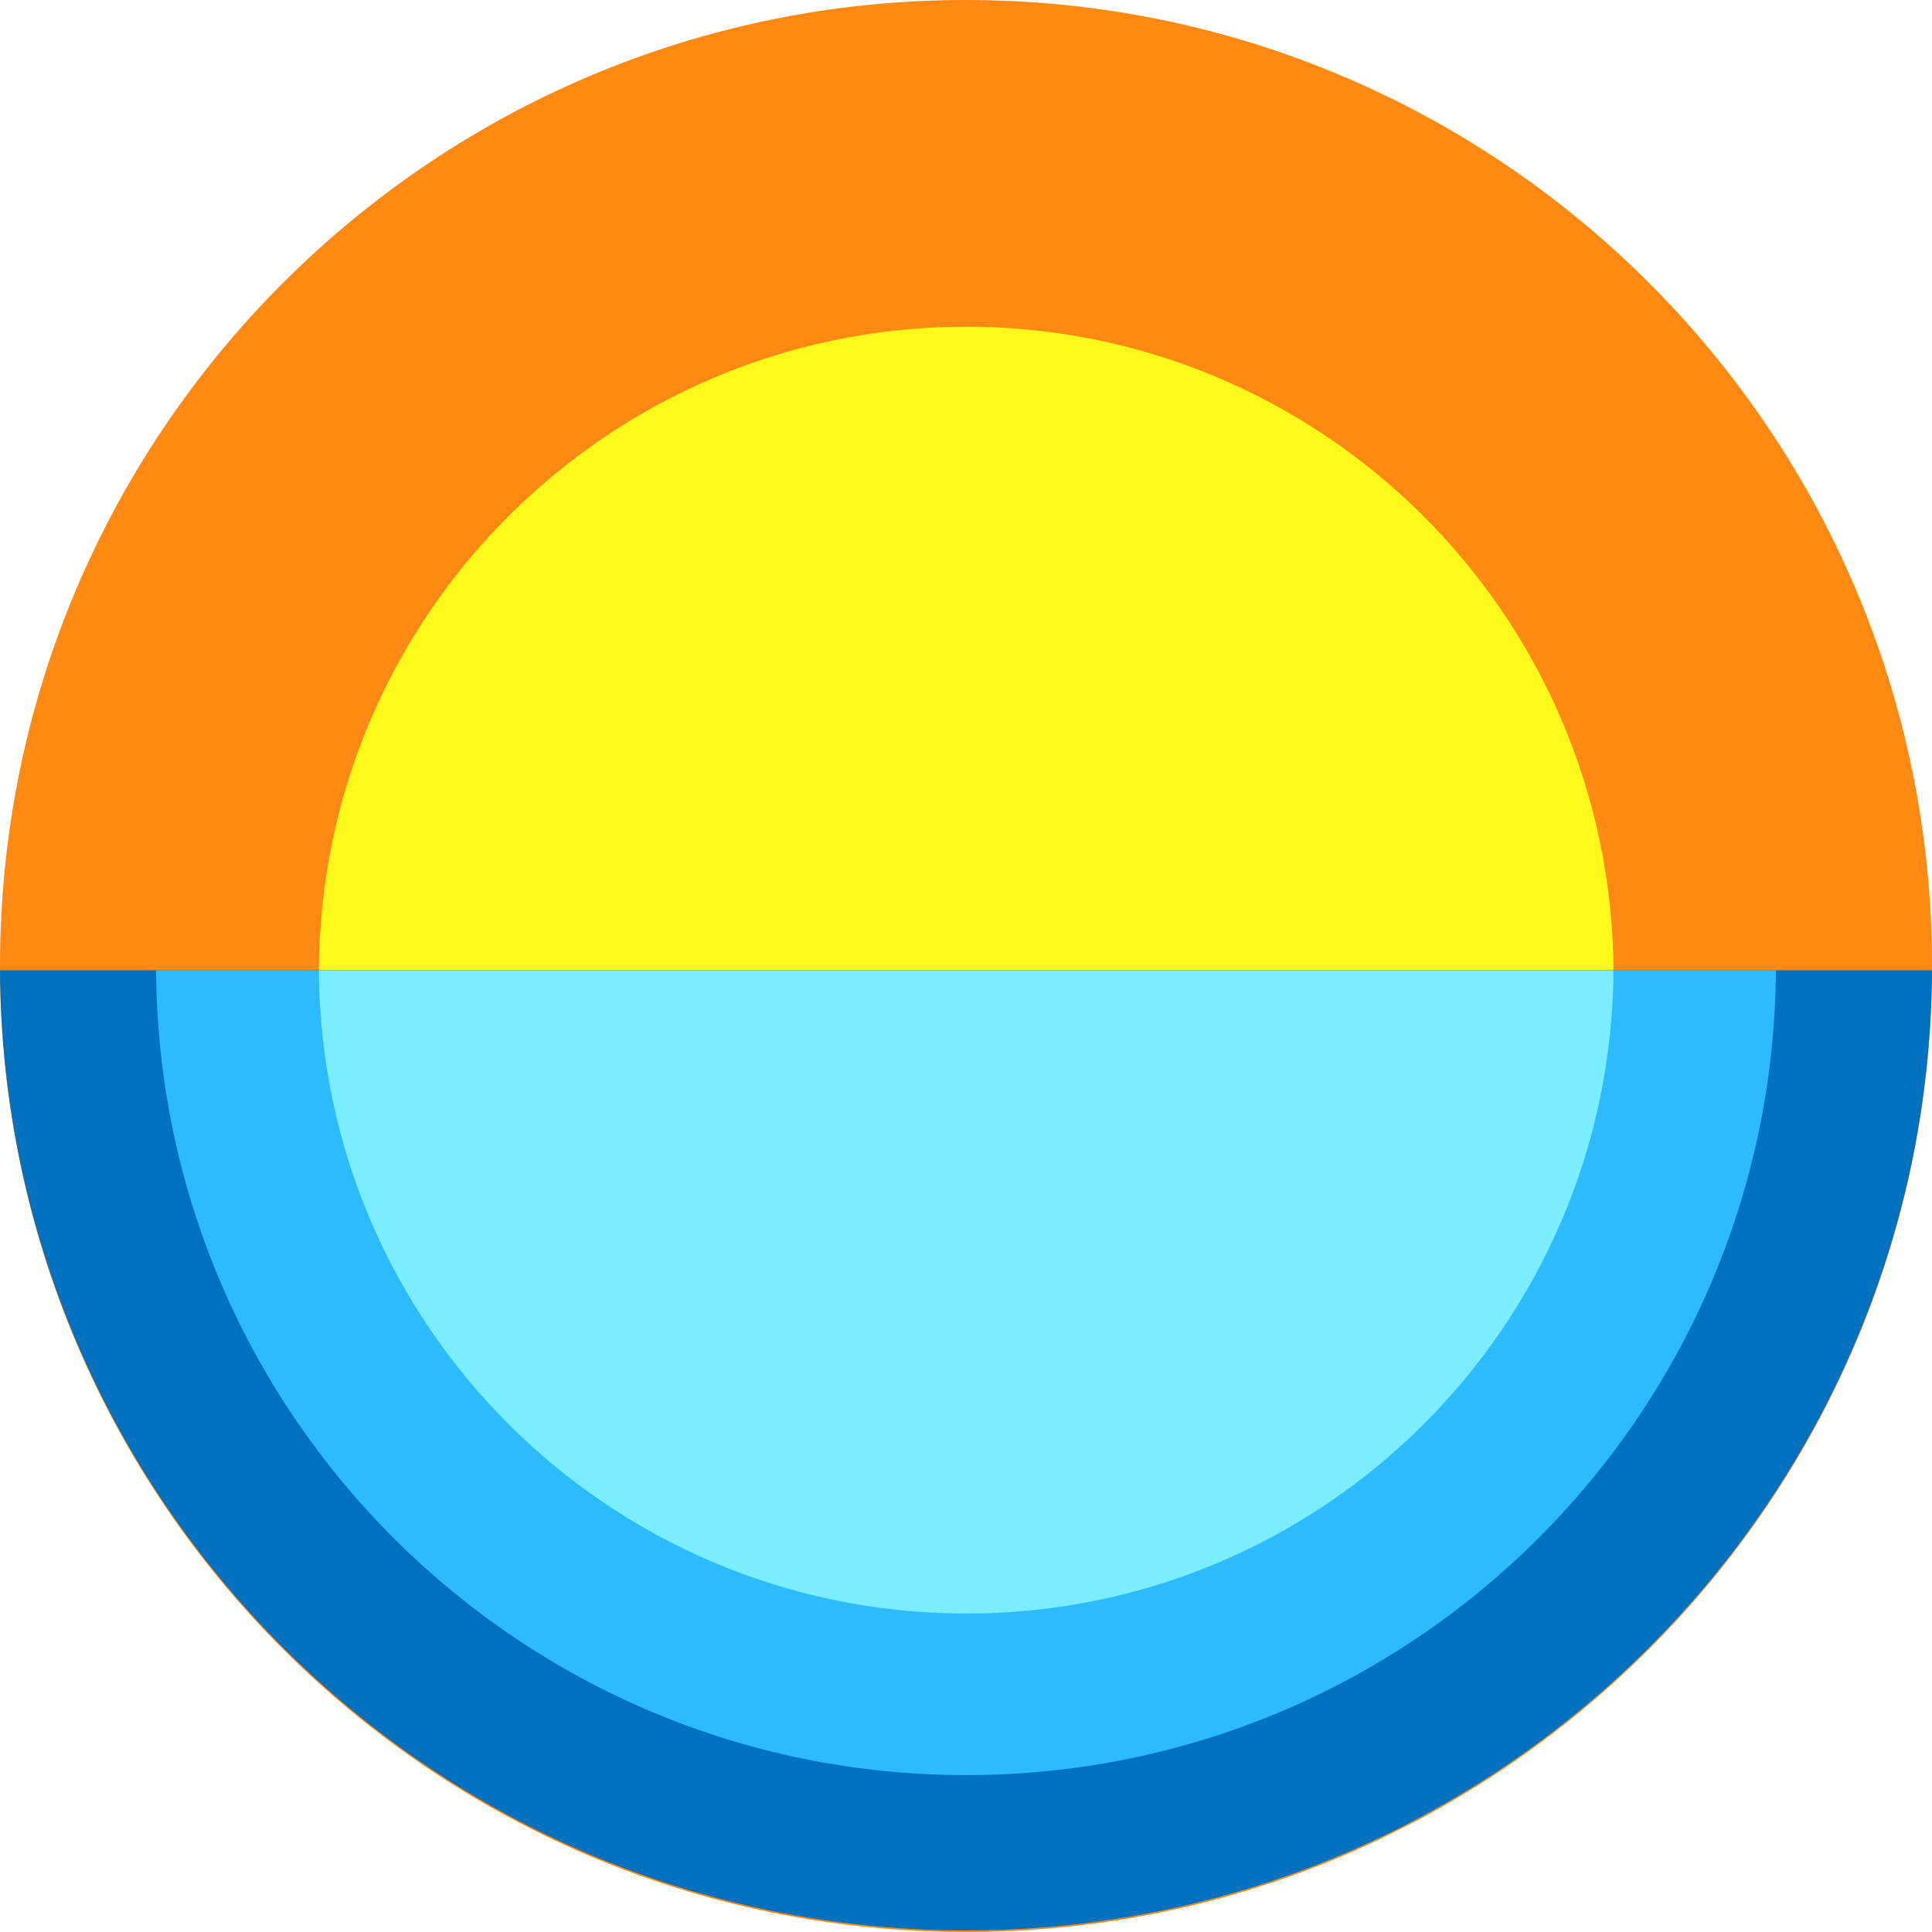
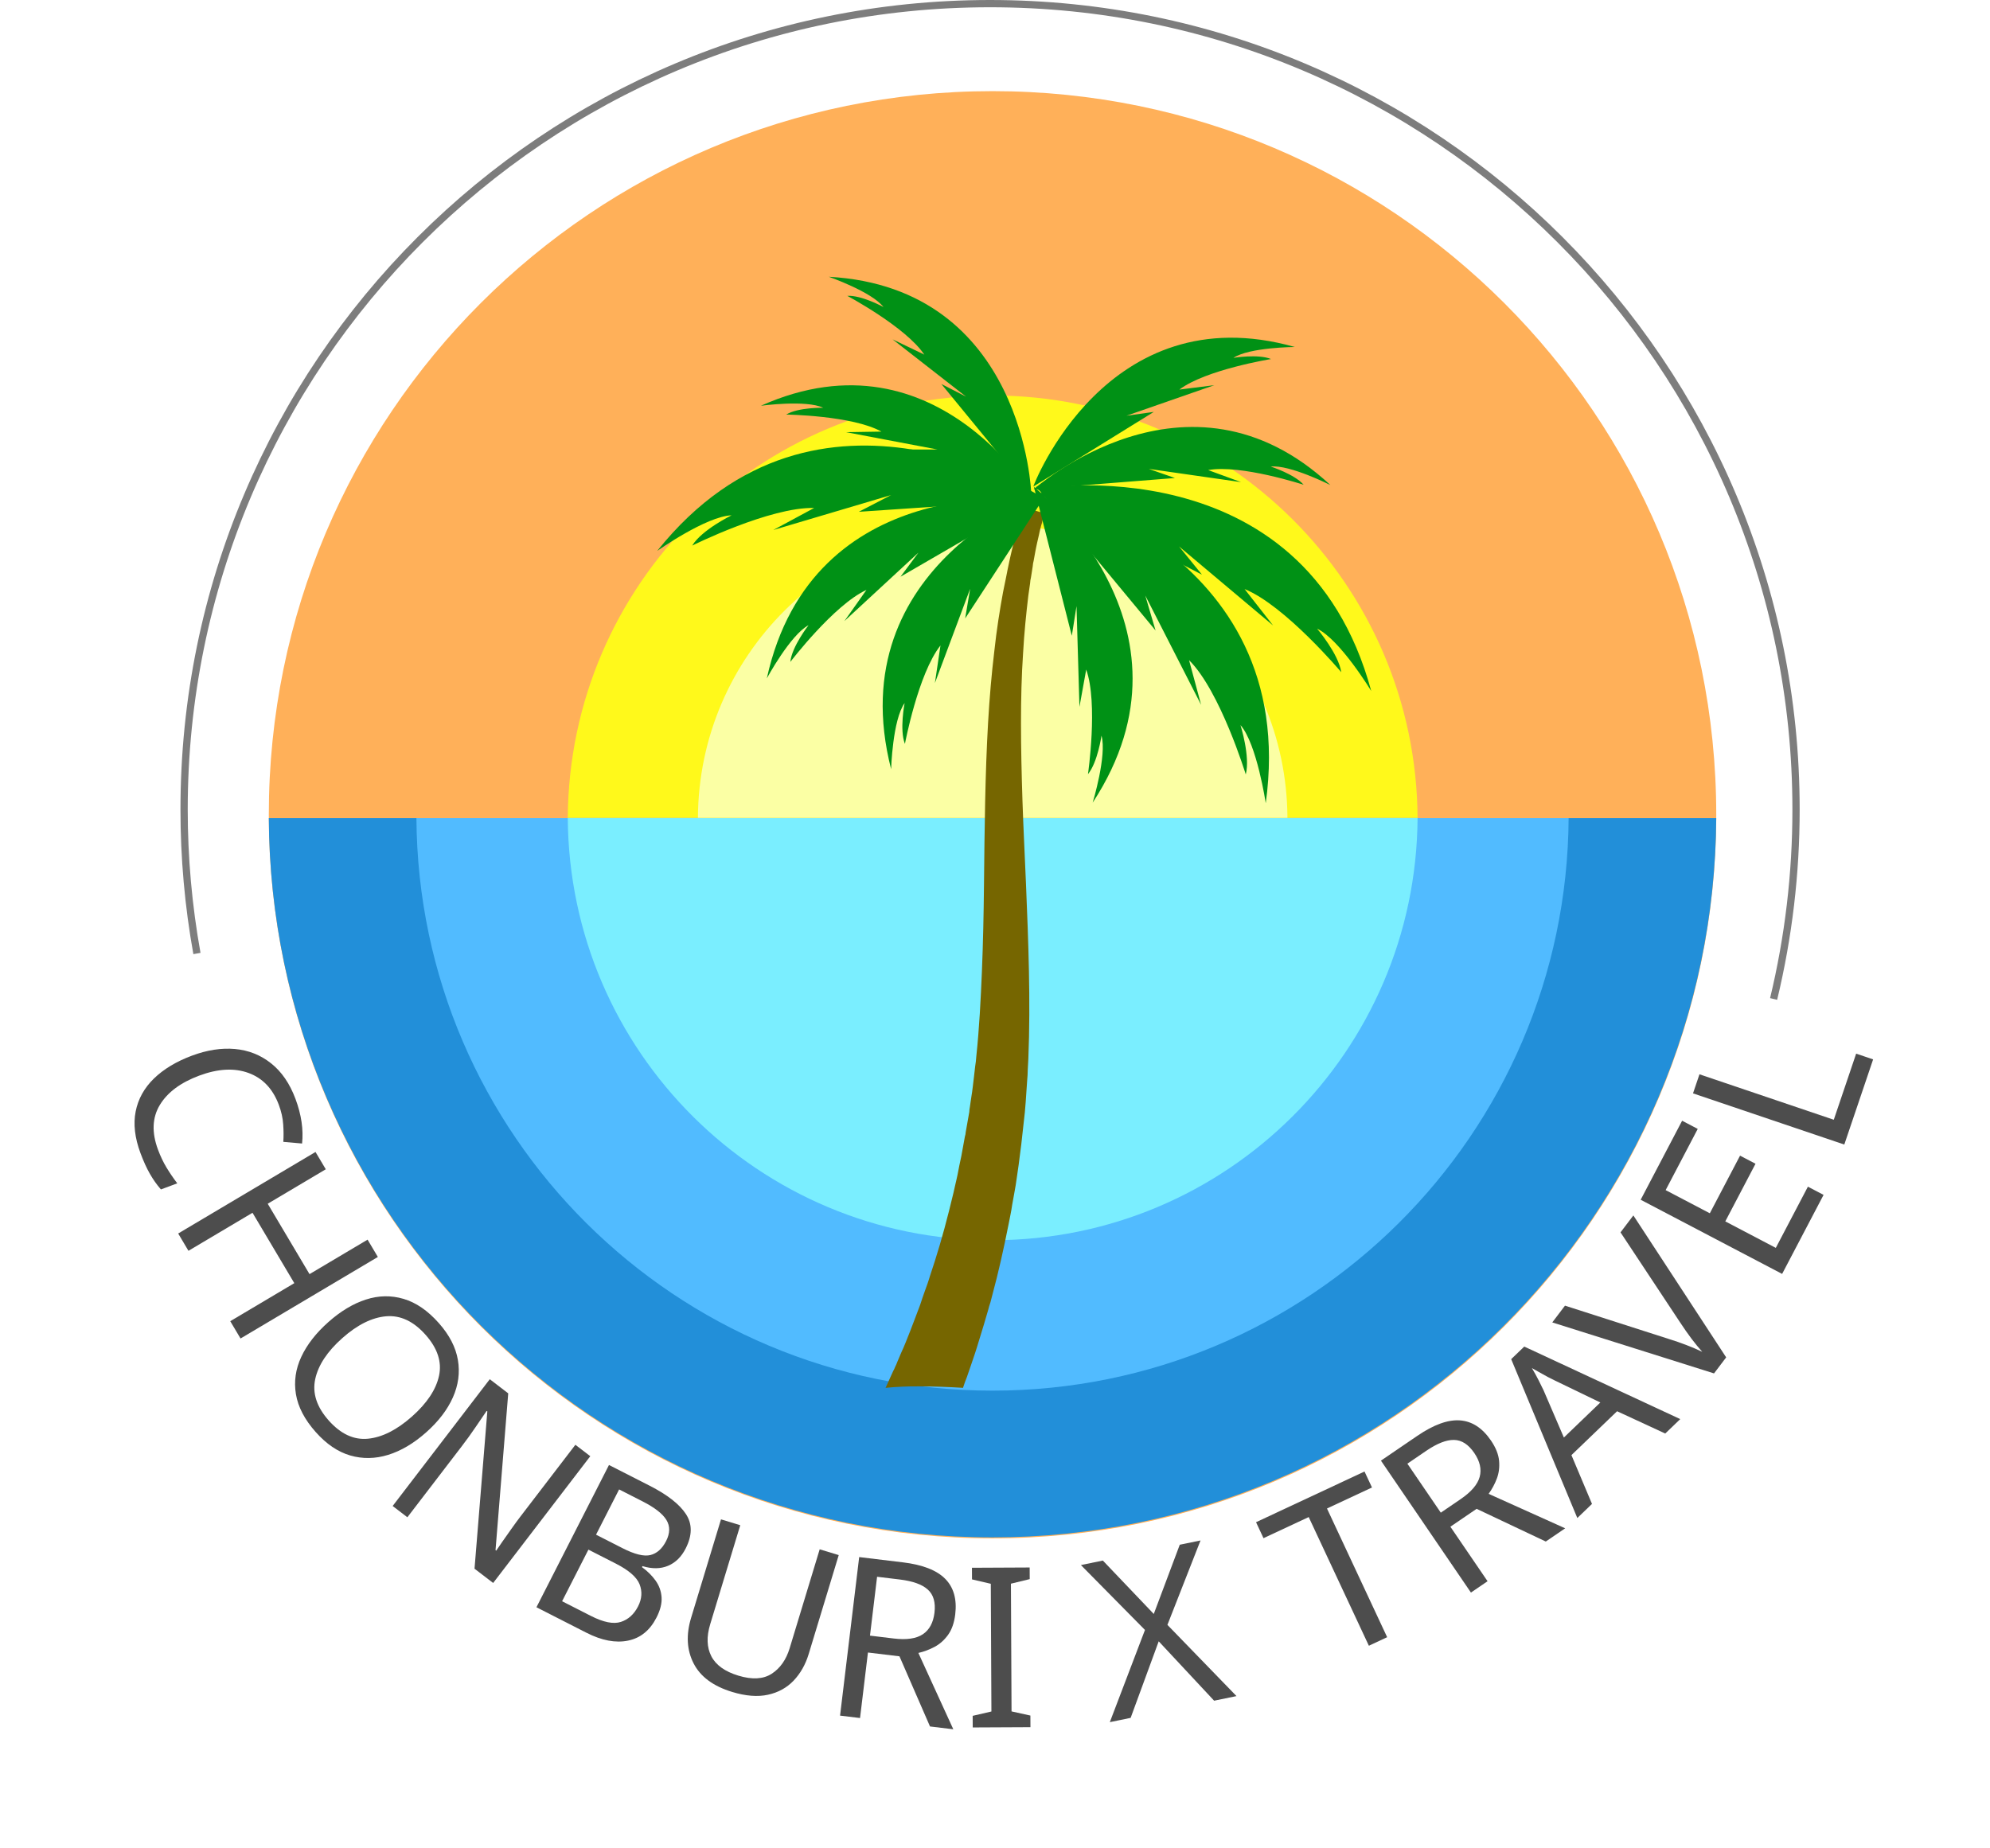
- <svg xmlns="http://www.w3.org/2000/svg" version="1.1" id="Layer_1" x="0px" y="0px" viewBox="0 0 495 495" style="enable-background:new 0 0 495 495;" xml:space="preserve">
-   <style type="text/css">
- 	.st0{fill:#FF8912;}
- 	.st1{fill:#0071BF;}
- 	.st2{fill:#2DBBFF;}
- 	.st3{fill:#7AEEFF;}
- 	.st4{fill:#FFF91B;}
- </style>
-   <circle class="st0" cx="247.5" cy="247.5" r="247.5" />
-   <path class="st1" d="M495,248.6c-0.8,136-111.3,246-247.5,246c-136.2,0-246.7-110-247.5-246H495z" />
-   <path class="st2" d="M455,248.6c-0.7,114-93.3,206.2-207.5,206.2c-114.1,0-206.8-92.2-207.5-206.2L455,248.6z" />
-   <path class="st3" d="M413.4,248.6c-0.6,91.6-75.3,165.4-166.9,164.8c-90.8-0.6-164.3-74-164.8-164.8H413.4z" />
-   <path class="st4" d="M413.4,248.6C412.8,157,338.1,83.2,246.5,83.7c-90.8,0.6-164.3,74-164.8,164.8H413.4z" />
+ <svg xmlns="http://www.w3.org/2000/svg" id="Layer_1" data-name="Layer 1" viewBox="0 0 548.425 509.205">
+   <circle cx="273.53" cy="224.572" r="199.451" style="fill: #ffb059" />
+   <g>
+     <path d="M39.276,274.32a223.436,223.436,0,0,1-3.538-39.703C35.738,111.945,135.183,12.5,257.854,12.5s222.117,99.445,222.117,222.117a222.689,222.689,0,0,1-6.177,52.237" transform="translate(14.99854 -11.5)" style="fill: none;stroke: #7d7d7d;stroke-miterlimit: 10;stroke-width: 2px" />
+     <text transform="translate(30.90501 295.1578) rotate(69.55186)" style="isolation: isolate;font-size: 61.651px;fill: #4d4d4d;font-family: Sarabun-Regular, Sarabun">C</text>
+     <text transform="matrix(0.51059, 0.85983, -0.85983, 0.51059, 46.04803, 334.8533)" style="isolation: isolate;font-size: 61.651px;fill: #4d4d4d;font-family: Sarabun-Regular, Sarabun">H</text>
+     <text transform="matrix(0.66365, 0.74805, -0.74805, 0.66365, 71.45003, 376.2722)" style="isolation: isolate;font-size: 61.65px;fill: #4d4d4d;font-family: Sarabun-Regular, Sarabun">O</text>
+     <text transform="matrix(0.79388, 0.60808, -0.60808, 0.79388, 103.4613, 411.4694)" style="isolation: isolate;font-size: 61.65px;fill: #4d4d4d;font-family: Sarabun-Regular, Sarabun">N</text>
+     <text transform="translate(142.5072 440.3001) rotate(27.01347)" style="isolation: isolate;font-size: 61.65px;fill: #4d4d4d;font-family: Sarabun-Regular, Sarabun">B</text>
+     <text transform="translate(180.6091 459.2997) rotate(16.88436)" style="isolation: isolate;font-size: 61.65px;fill: #4d4d4d;font-family: Sarabun-Regular, Sarabun">U</text>
+     <text transform="matrix(0.9928, 0.11975, -0.11975, 0.9928, 225.5705, 472.1703)" style="isolation: isolate;font-size: 61.65px;fill: #4d4d4d;font-family: Sarabun-Regular, Sarabun">R</text>
+     <text transform="translate(265.6055 476.163) rotate(-0.27721)" style="isolation: isolate;font-size: 61.65px;fill: #4d4d4d;font-family: Sarabun-Regular, Sarabun">I</text>
+     <text transform="translate(305.6107 474.7385) rotate(-11.62632)" style="isolation: isolate;font-size: 61.65px;fill: #4d4d4d;font-family: Sarabun-Regular, Sarabun">X</text>
+     <text transform="matrix(0.9059, -0.42348, 0.42348, 0.9059, 364.2395, 459.7093)" style="isolation: isolate;font-size: 61.65px;fill: #4d4d4d;font-family: Sarabun-Regular, Sarabun">T</text>
+     <text transform="matrix(0.82619, -0.56339, 0.56339, 0.82619, 400.4306, 442.3414)" style="isolation: isolate;font-size: 61.65px;fill: #4d4d4d;font-family: Sarabun-Regular, Sarabun">R</text>
+     <text transform="matrix(0.72098, -0.69295, 0.69295, 0.72098, 434.6944, 418.4212)" style="isolation: isolate;font-size: 61.65px;fill: #4d4d4d;font-family: Sarabun-Regular, Sarabun">A</text>
+     <text transform="translate(462.8742 391.0902) rotate(-52.84617)" style="isolation: isolate;font-size: 61.65px;fill: #4d4d4d;font-family: Sarabun-Regular, Sarabun">V</text>
+     <text transform="matrix(0.46443, -0.88561, 0.88561, 0.46443, 488.3564, 356.4362)" style="isolation: isolate;font-size: 61.65px;fill: #4d4d4d;font-family: Sarabun-Regular, Sarabun">E</text>
+     <text transform="translate(506.3529 321.1493) rotate(-71.30343)" style="isolation: isolate;font-size: 61.65px;fill: #4d4d4d;font-family: Sarabun-Regular, Sarabun">L</text>
+   </g>
+   <path d="M457.982,237.018c-.7,109.701-89.834,198.258-199.537,198.246-109.659,0-198.763-88.673-199.365-198.246Z" transform="translate(14.99854 -11.5)" style="fill: #228fd9" />
+   <path d="M417.301,237.018a158.772,158.772,0,0,1-317.538,0Z" transform="translate(14.99854 -11.5)" style="fill: #51bbff" />
+   <path d="M375.674,236.932a117.101,117.101,0,0,1-234.198,0Z" transform="translate(14.99854 -11.5)" style="fill: #7aeeff" />
+   <path d="M375.674,236.932a117.101,117.101,0,0,0-234.198,0Z" transform="translate(14.99854 -11.5)" style="fill: #fff91b" />
+   <path d="M339.809,236.932a81.235,81.235,0,0,0-162.468,0Z" transform="translate(14.99854 -11.5)" style="fill: #fbffa4" />
+   <path d="M238.358,393.634c4.049,0,8.098.162,12.065.405v-.081c.324-.972.648-1.943,1.053-2.915.729-2.024,1.458-4.292,2.267-6.64.162-.567.405-1.215.567-1.781.162-.648.405-1.215.567-1.862.405-1.296.81-2.591,1.215-3.968l1.215-4.13a22.339,22.339,0,0,1,.648-2.186c.162-.729.405-1.458.567-2.186,1.62-5.992,3.077-12.47,4.454-19.434.324-1.7.729-3.482.972-5.263l.486-2.672c.162-.891.324-1.781.486-2.753.243-1.862.567-3.644.81-5.587.243-1.862.486-3.725.729-5.668l.081-.729.081-.729c.081-.486.081-.972.162-1.458.081-.972.243-1.943.324-2.915.081-.486.081-.972.162-1.458s.081-.972.162-1.458l.243-2.915c.162-1.943.243-3.968.405-5.911.081-.972.162-2.024.162-2.996.081-.972.081-2.024.162-2.996.324-8.017.324-16.195.162-24.212-.162-8.098-.486-16.114-.81-23.969s-.729-15.547-.972-22.997-.405-14.576-.405-21.377.162-13.199.567-19.11c.324-5.911.891-11.256,1.458-16.033q.243-1.822.486-3.401c0-.243.081-.567.081-.81.081-.243.081-.567.162-.81.081-.567.162-1.053.243-1.539s.162-.972.243-1.539c0-.243.081-.486.081-.729.081-.243.081-.486.162-.729.162-.972.324-1.781.486-2.672l.243-1.215c.081-.405.162-.81.243-1.134.162-.729.324-1.458.486-2.105s.243-1.296.405-1.781c.162-.567.243-1.053.405-1.458.405-1.781.648-2.753.648-2.753l-5.587-1.62s-.324.972-.891,2.753c-.162.486-.324.972-.486,1.539s-.324,1.215-.486,1.862-.405,1.377-.567,2.105c-.081.405-.243.81-.324,1.215s-.243.81-.324,1.296c-.243.891-.405,1.781-.648,2.753-.081.243-.081.486-.162.729s-.081.486-.162.729c-.081.486-.243,1.053-.324,1.539s-.243,1.053-.324,1.619c-.081.243-.081.567-.162.81s-.081.567-.162.81c-.243,1.134-.486,2.348-.729,3.563-.891,4.859-1.781,10.365-2.429,16.438-.729,6.073-1.296,12.551-1.7,19.515s-.648,14.252-.81,21.782-.243,15.304-.324,23.159-.243,15.79-.567,23.645-.729,15.709-1.539,23.402c-.081.972-.162,1.943-.324,2.834-.081.972-.243,1.862-.324,2.834-.243,1.862-.405,3.725-.729,5.587-.162.891-.243,1.862-.405,2.753a7.978,7.978,0,0,0-.162,1.377c-.081.486-.162.891-.243,1.377-.162.891-.324,1.862-.486,2.753-.081.486-.162.891-.243,1.377l-.081.648-.162.648-.972,5.344c-.405,1.781-.729,3.482-1.053,5.182-.162.891-.405,1.7-.567,2.51s-.405,1.7-.567,2.51c-.405,1.7-.81,3.32-1.215,4.939-1.62,6.478-3.401,12.47-5.263,17.977-.243.729-.405,1.377-.648,2.024s-.486,1.296-.729,2.024c-.486,1.296-.891,2.591-1.296,3.806-.486,1.215-.891,2.429-1.377,3.644-.243.567-.405,1.134-.648,1.7s-.405,1.134-.648,1.7c-.891,2.186-1.62,4.211-2.51,6.073-.405.972-.81,1.862-1.134,2.672a8.996,8.996,0,0,1-.567,1.296,8.17,8.17,0,0,1-.567,1.215c-.729,1.539-1.296,2.915-1.862,4.13l-.243.486a88.592,88.592,0,0,1,9.312-.405Z" transform="translate(14.99854 -11.5)" style="fill: #766600" />
+   <g>
+     <path d="M362.898,201.965s-8.583-14.171-14.899-17.167c0,0,5.911,6.964,6.64,11.984,0,0-15.466-18.381-26.641-22.916l7.855,10.041-25.912-21.782,6.316,7.774-45.751-23.726c0,.162,73.769-12.956,92.393,55.792Z" transform="translate(14.99854 -11.5)" style="fill: #009115" />
+     <path d="M333.828,232.898s-2.429-16.357-6.964-21.539c0,0,2.753,8.664,1.458,13.604,0,0-7.045-22.997-15.628-31.499l3.32,12.308-15.385-30.123,2.834,9.636-32.876-39.678c-.081,0,72.959,16.681,63.242,87.291Z" transform="translate(14.99854 -11.5)" style="fill: #009115" />
+     <path d="M213.417,87.79s11.822,4.13,15.061,8.34c0,0-6.073-3.32-9.96-3.077,0,0,16.114,8.583,21.216,16.195l-8.745-4.211,20.244,15.79-6.802-3.482,24.778,30.204S267.347,90.786,213.417,87.79Z" transform="translate(14.99854 -11.5)" style="fill: #009115" />
+     <path d="M194.712,123.338s12.47-1.7,17.167.567c0,0-6.883-.162-10.203,1.862,0,0,18.219.243,26.236,4.697l-9.717.162,25.183,4.778h-7.612l35.872,15.547c-.081,0-27.613-49.638-76.927-27.613Z" transform="translate(14.99854 -11.5)" style="fill: #009115" />
+     <path d="M341.844,107.143s-12.551.081-16.924,2.996c0,0,6.802-1.134,10.365.324,0,0-17.977,2.915-25.264,8.421l9.636-1.215-24.212,8.421,7.531-1.053L269.776,145.606c-.081-.081,20.163-53.12,72.068-38.463Z" transform="translate(14.99854 -11.5)" style="fill: #009115" />
+     <path d="M351.642,145.201s-11.175-5.668-16.438-5.101c0,0,6.559,2.105,9.069,5.02,0,0-17.329-5.668-26.317-4.049l9.069,3.32-25.426-3.644,7.207,2.51L269.857,146.335c.081.162,42.269-37.896,81.785-1.134Z" transform="translate(14.99854 -11.5)" style="fill: #009115" />
+     <path d="M196.331,198.483s6.478-11.984,11.498-14.657c0,0-4.616,5.911-5.02,10.122,0,0,11.984-15.709,20.973-19.839l-6.073,8.583,20.406-18.867-4.939,6.64L269.776,149.25c.162,0-60.893-7.936-73.445,49.233Z" transform="translate(14.99854 -11.5)" style="fill: #009115" />
+     <path d="M166.128,163.34s13.523-9.555,20.487-9.798c0,0-8.179,3.968-10.851,8.34,0,0,21.458-10.689,33.605-10.365l-11.256,6.073,32.471-9.636-8.907,4.616,51.419-3.482C273.015,149.169,210.583,107.71,166.128,163.34Z" transform="translate(14.99854 -11.5)" style="fill: #009115" />
+     <path d="M230.584,223.505s.405-13.604,3.725-18.219c0,0-1.458,7.369.081,11.256,0,0,3.644-19.353,9.798-27.127l-1.539,10.365,9.717-25.993-1.377,8.179,23.159-35.467s-58.059,20.325-43.565,77.008Z" transform="translate(14.99854 -11.5)" style="fill: #009115" />
+     <path d="M286.133,232.736s3.968-13.037,2.429-18.462c0,0-1.053,7.369-3.725,10.608,0,0,2.834-19.515-.486-28.827l-1.862,10.284-.81-27.775-1.296,8.179L269.938,145.687C269.938,145.768,318.199,183.827,286.133,232.736Z" transform="translate(14.99854 -11.5)" style="fill: #009115" />
+   </g>
</svg>
